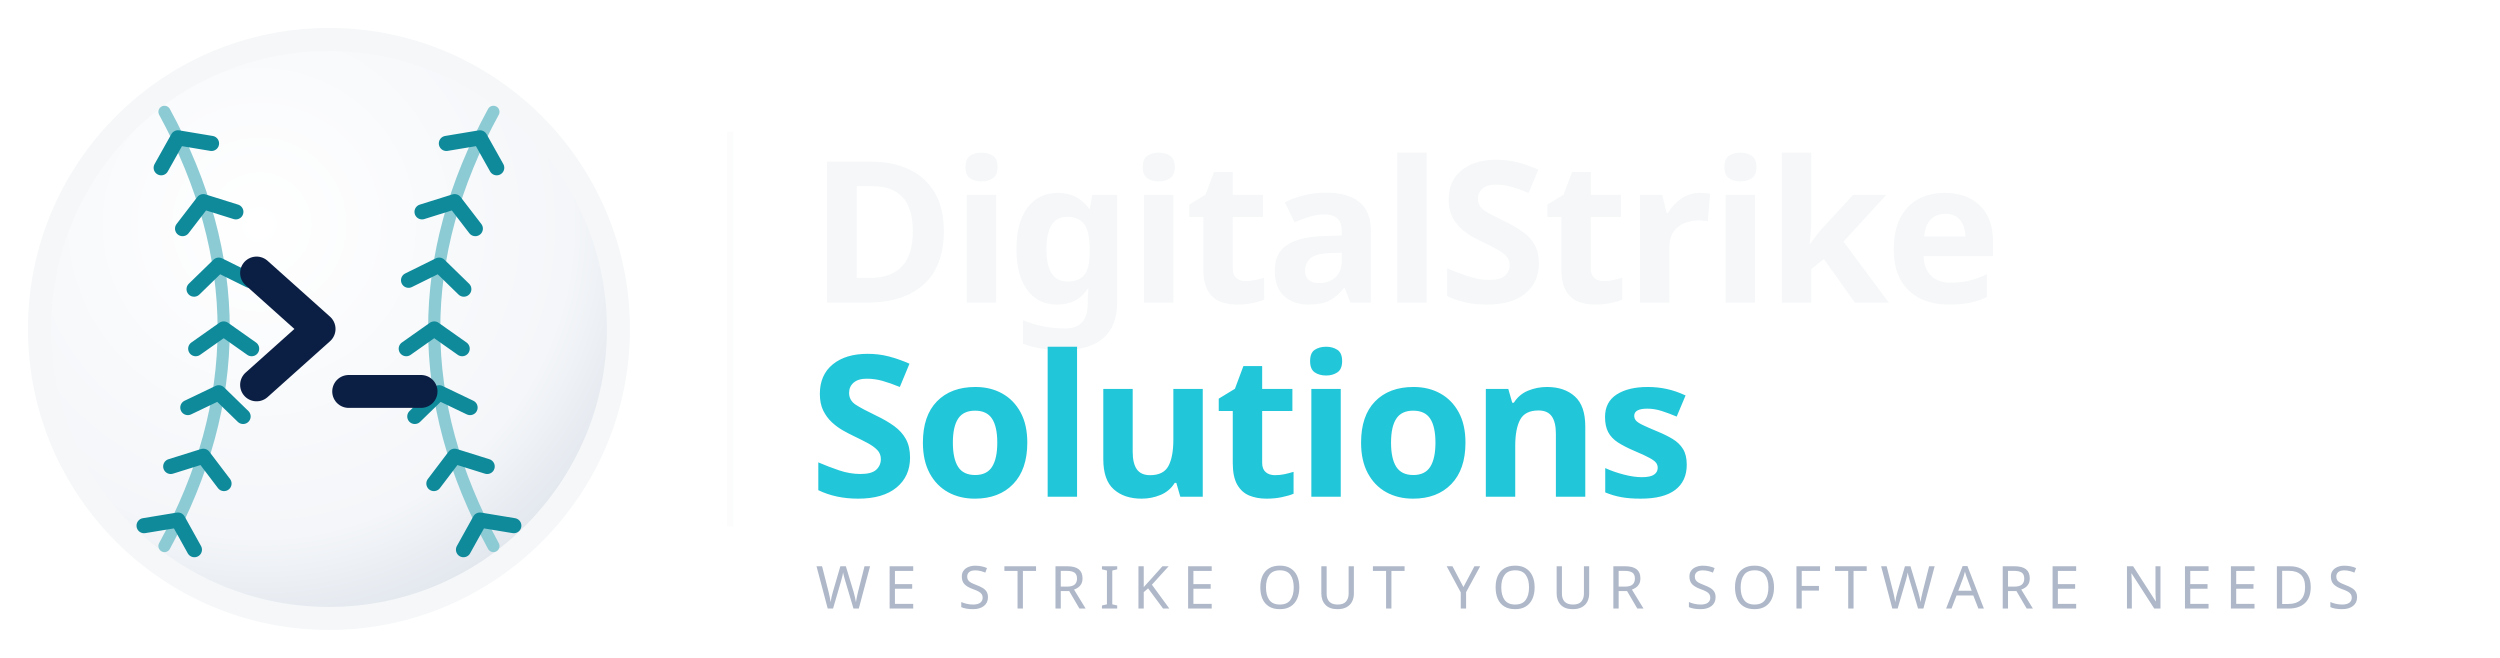
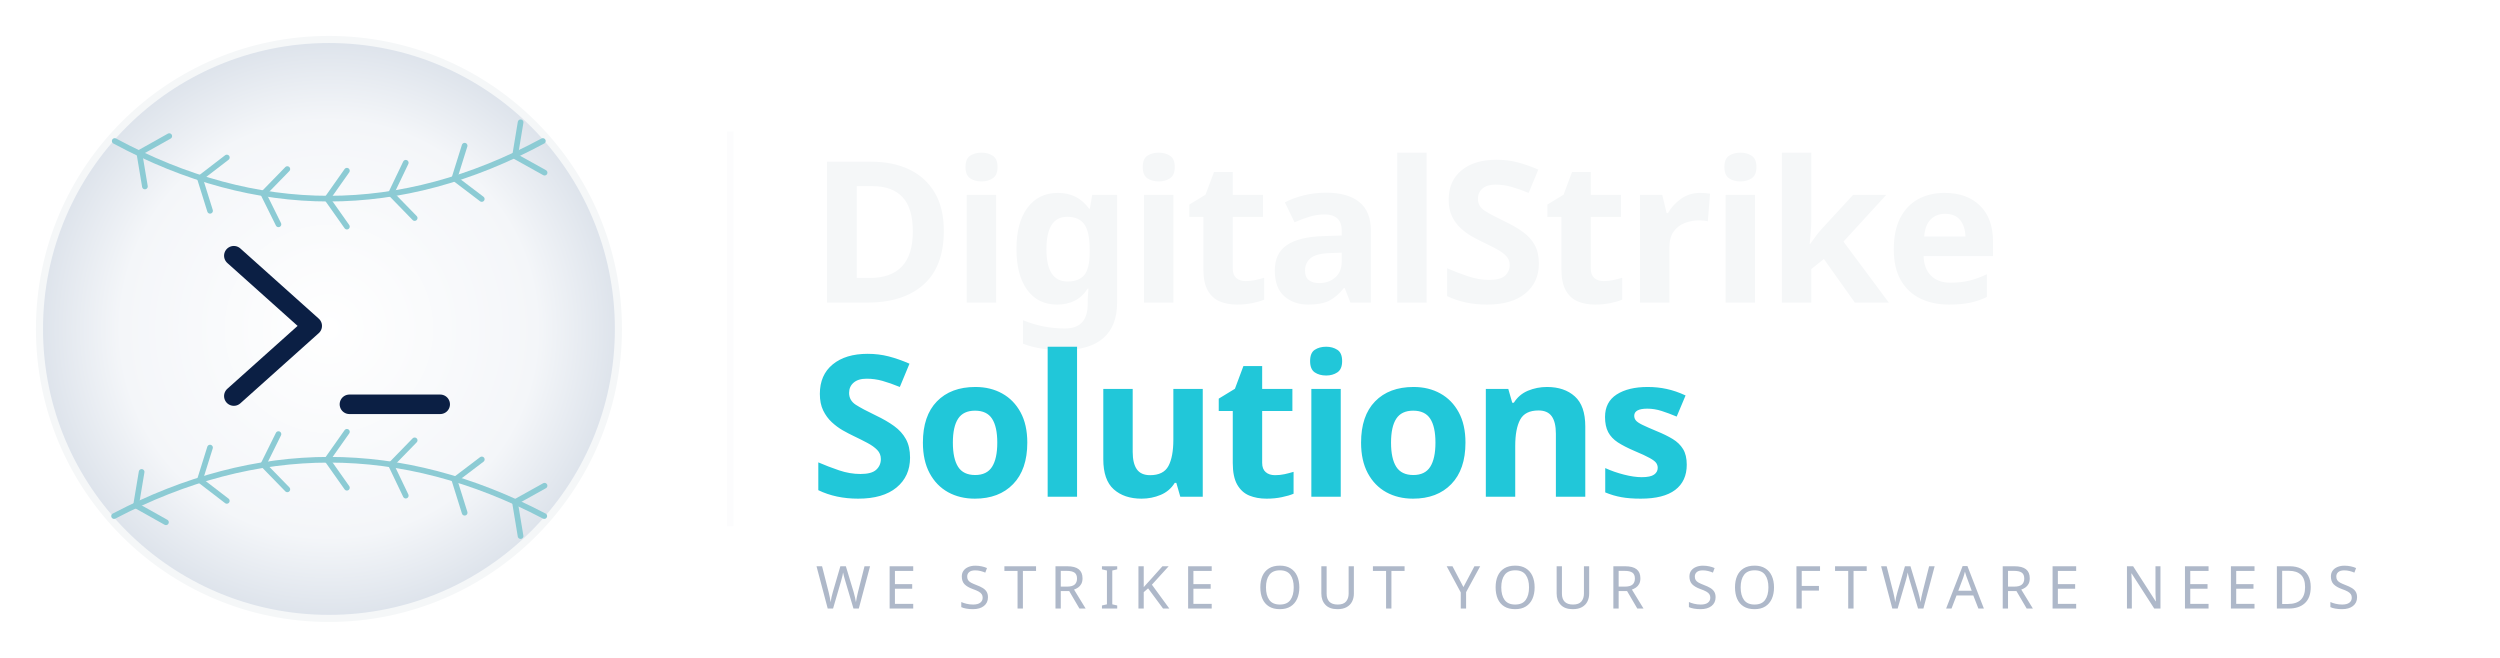
<svg xmlns="http://www.w3.org/2000/svg" viewBox="0 0 760 200" role="img" aria-label="DigitalStrike Solutions">
  <defs>
-     <radialGradient id="dsBallD" cx="38%" cy="32%" r="75%">
+     <radialGradient id="dsBallD" cx="82.59" cy="82.59" r="81.59" gradientUnits="userSpaceOnUse">
      <stop offset="0" stop-color="#FFFFFF" />
      <stop offset=".72" stop-color="#F4F6F9" />
      <stop offset="1" stop-color="#DDE3EB" />
    </radialGradient>
  </defs>
-   <circle cx="100" cy="100" r="88" fill="url(#dsBallD)" stroke="#F5F7F8" stroke-width="7.0" />
-   <path d="M50.0 34.0 Q86.0 100.0 50.0 166.0" fill="none" stroke="#8CCBD4" stroke-width="3.7" stroke-linecap="round" />
-   <path d="M49.0 51.0 L54.1 41.9 L64.3 43.6" fill="none" stroke="#0E8A9B" stroke-width="4.6" stroke-linecap="round" stroke-linejoin="round" />
-   <path d="M55.5 69.5 L61.8 61.3 L71.7 64.4" fill="none" stroke="#0E8A9B" stroke-width="4.6" stroke-linecap="round" stroke-linejoin="round" />
-   <path d="M59.0 87.9 L66.5 80.6 L75.8 85.2" fill="none" stroke="#0E8A9B" stroke-width="4.6" stroke-linecap="round" stroke-linejoin="round" />
-   <path d="M59.5 106.0 L68.0 100.0 L76.5 106.0" fill="none" stroke="#0E8A9B" stroke-width="4.6" stroke-linecap="round" stroke-linejoin="round" />
-   <path d="M57.1 123.9 L66.5 119.4 L73.9 126.6" fill="none" stroke="#0E8A9B" stroke-width="4.6" stroke-linecap="round" stroke-linejoin="round" />
-   <path d="M51.9 141.8 L61.8 138.7 L68.1 147.0" fill="none" stroke="#0E8A9B" stroke-width="4.6" stroke-linecap="round" stroke-linejoin="round" />
-   <path d="M43.8 159.8 L54.1 158.1 L59.1 167.1" fill="none" stroke="#0E8A9B" stroke-width="4.6" stroke-linecap="round" stroke-linejoin="round" />
-   <path d="M150.0 34.0 Q114.0 100.0 150.0 166.0" fill="none" stroke="#8CCBD4" stroke-width="3.7" stroke-linecap="round" />
-   <path d="M135.7 43.6 L145.9 41.9 L151.0 51.0" fill="none" stroke="#0E8A9B" stroke-width="4.6" stroke-linecap="round" stroke-linejoin="round" />
-   <path d="M128.3 64.4 L138.2 61.3 L144.5 69.5" fill="none" stroke="#0E8A9B" stroke-width="4.6" stroke-linecap="round" stroke-linejoin="round" />
-   <path d="M124.2 85.2 L133.5 80.6 L141.0 87.9" fill="none" stroke="#0E8A9B" stroke-width="4.6" stroke-linecap="round" stroke-linejoin="round" />
-   <path d="M123.5 106.0 L132.0 100.0 L140.5 106.0" fill="none" stroke="#0E8A9B" stroke-width="4.6" stroke-linecap="round" stroke-linejoin="round" />
-   <path d="M126.1 126.6 L133.5 119.4 L142.9 123.9" fill="none" stroke="#0E8A9B" stroke-width="4.6" stroke-linecap="round" stroke-linejoin="round" />
-   <path d="M131.9 147.0 L138.2 138.7 L148.1 141.8" fill="none" stroke="#0E8A9B" stroke-width="4.6" stroke-linecap="round" stroke-linejoin="round" />
-   <path d="M140.9 167.1 L145.9 158.1 L156.2 159.8" fill="none" stroke="#0E8A9B" stroke-width="4.6" stroke-linecap="round" stroke-linejoin="round" />
-   <path d="M78.0 83.0 L97.0 100.0 L78.0 117.0" fill="none" stroke="#0B1F44" stroke-width="10.0" stroke-linecap="round" stroke-linejoin="round" />
-   <path d="M106.0 119.0 H128.0" stroke="#0B1F44" stroke-width="10.0" stroke-linecap="round" />
+   <g transform="translate(10.921 10.921) scale(1.07856)">
+     <circle cx="82.59" cy="82.59" r="81.59" fill="url(#dsBallD)" stroke="#F5F7F8" stroke-width="2" />
+     <g fill="none" stroke="#8CCBD4" stroke-width="1.6" stroke-linecap="round" stroke-linejoin="round">
+       <path d="M22.03,135.33c40.42-21.16,80.84-21.16,121.25,0" />
+       <path d="M36.65,137.08l-8.44-4.73,1.58-9.46" />
+       <path d="M53.8,131.05l-7.6-5.84,2.87-9.18" />
+       <path d="M70.86,127.8l-6.77-6.95,4.27-8.62" />
+       <path d="M87.65,127.34l-5.56-7.88,5.56-7.88" />
+       <path d="M104.24,129.57l-4.17-8.72,6.68-6.86" />
+       <path d="M120.84,134.39l-2.87-9.18,7.7-5.84" />
+       <path d="M136.6,140.97l-1.58-9.55,8.34-4.64" />
+       <path d="M22.21,29.62c40.22,21.66,80.44,21.66,120.67,0" />
+       <path d="M30.72,42.43l-1.58-9.46,8.44-4.73" />
+       <path d="M49.08,49.29l-2.87-9.18,7.6-5.84" />
+       <path d="M68.36,53.1l-4.27-8.62,6.77-6.95" />
+       <path d="M87.65,53.75l-5.56-7.88,5.56-7.88" />
+       <path d="M106.75,51.33l-6.68-6.86,4.17-8.72" />
+       <path d="M125.66,45.96l-7.7-5.84,2.87-9.18" />
+       <path d="M143.37,38.54l-8.34-4.64,1.58-9.55" />
+     </g>
+     <g fill="none" stroke="#0B1F44" stroke-width="5.5" stroke-linecap="round" stroke-linejoin="round">
+       <path d="M55.78,61.95l22.1,19.78-22.1,19.78" />
+       <path d="M88.36,103.83h25.59" />
+     </g>
+   </g>
  <path d="M222 40 V160" stroke="#F5F7F8" stroke-width="2" opacity=".35" />
  <text x="246" y="92" style="font-family:Archivo,'Archivo Black',Montserrat,system-ui,sans-serif;font-weight:800;font-size:60px;letter-spacing:-.02em" fill="#F5F7F8">DigitalStrike</text>
  <text x="246" y="151" style="font-family:Archivo,'Archivo Black',Montserrat,system-ui,sans-serif;font-weight:800;font-size:60px;letter-spacing:-.02em" fill="#21C7D9">Solutions</text>
  <text x="248" y="185" style="font-family:Archivo,'Archivo Black',Montserrat,system-ui,sans-serif;font-weight:500;font-size:18px;letter-spacing:.22em" fill="#AEB8C9">WE STRIKE OUT YOUR SOFTWARE NEEDS</text>
</svg>
